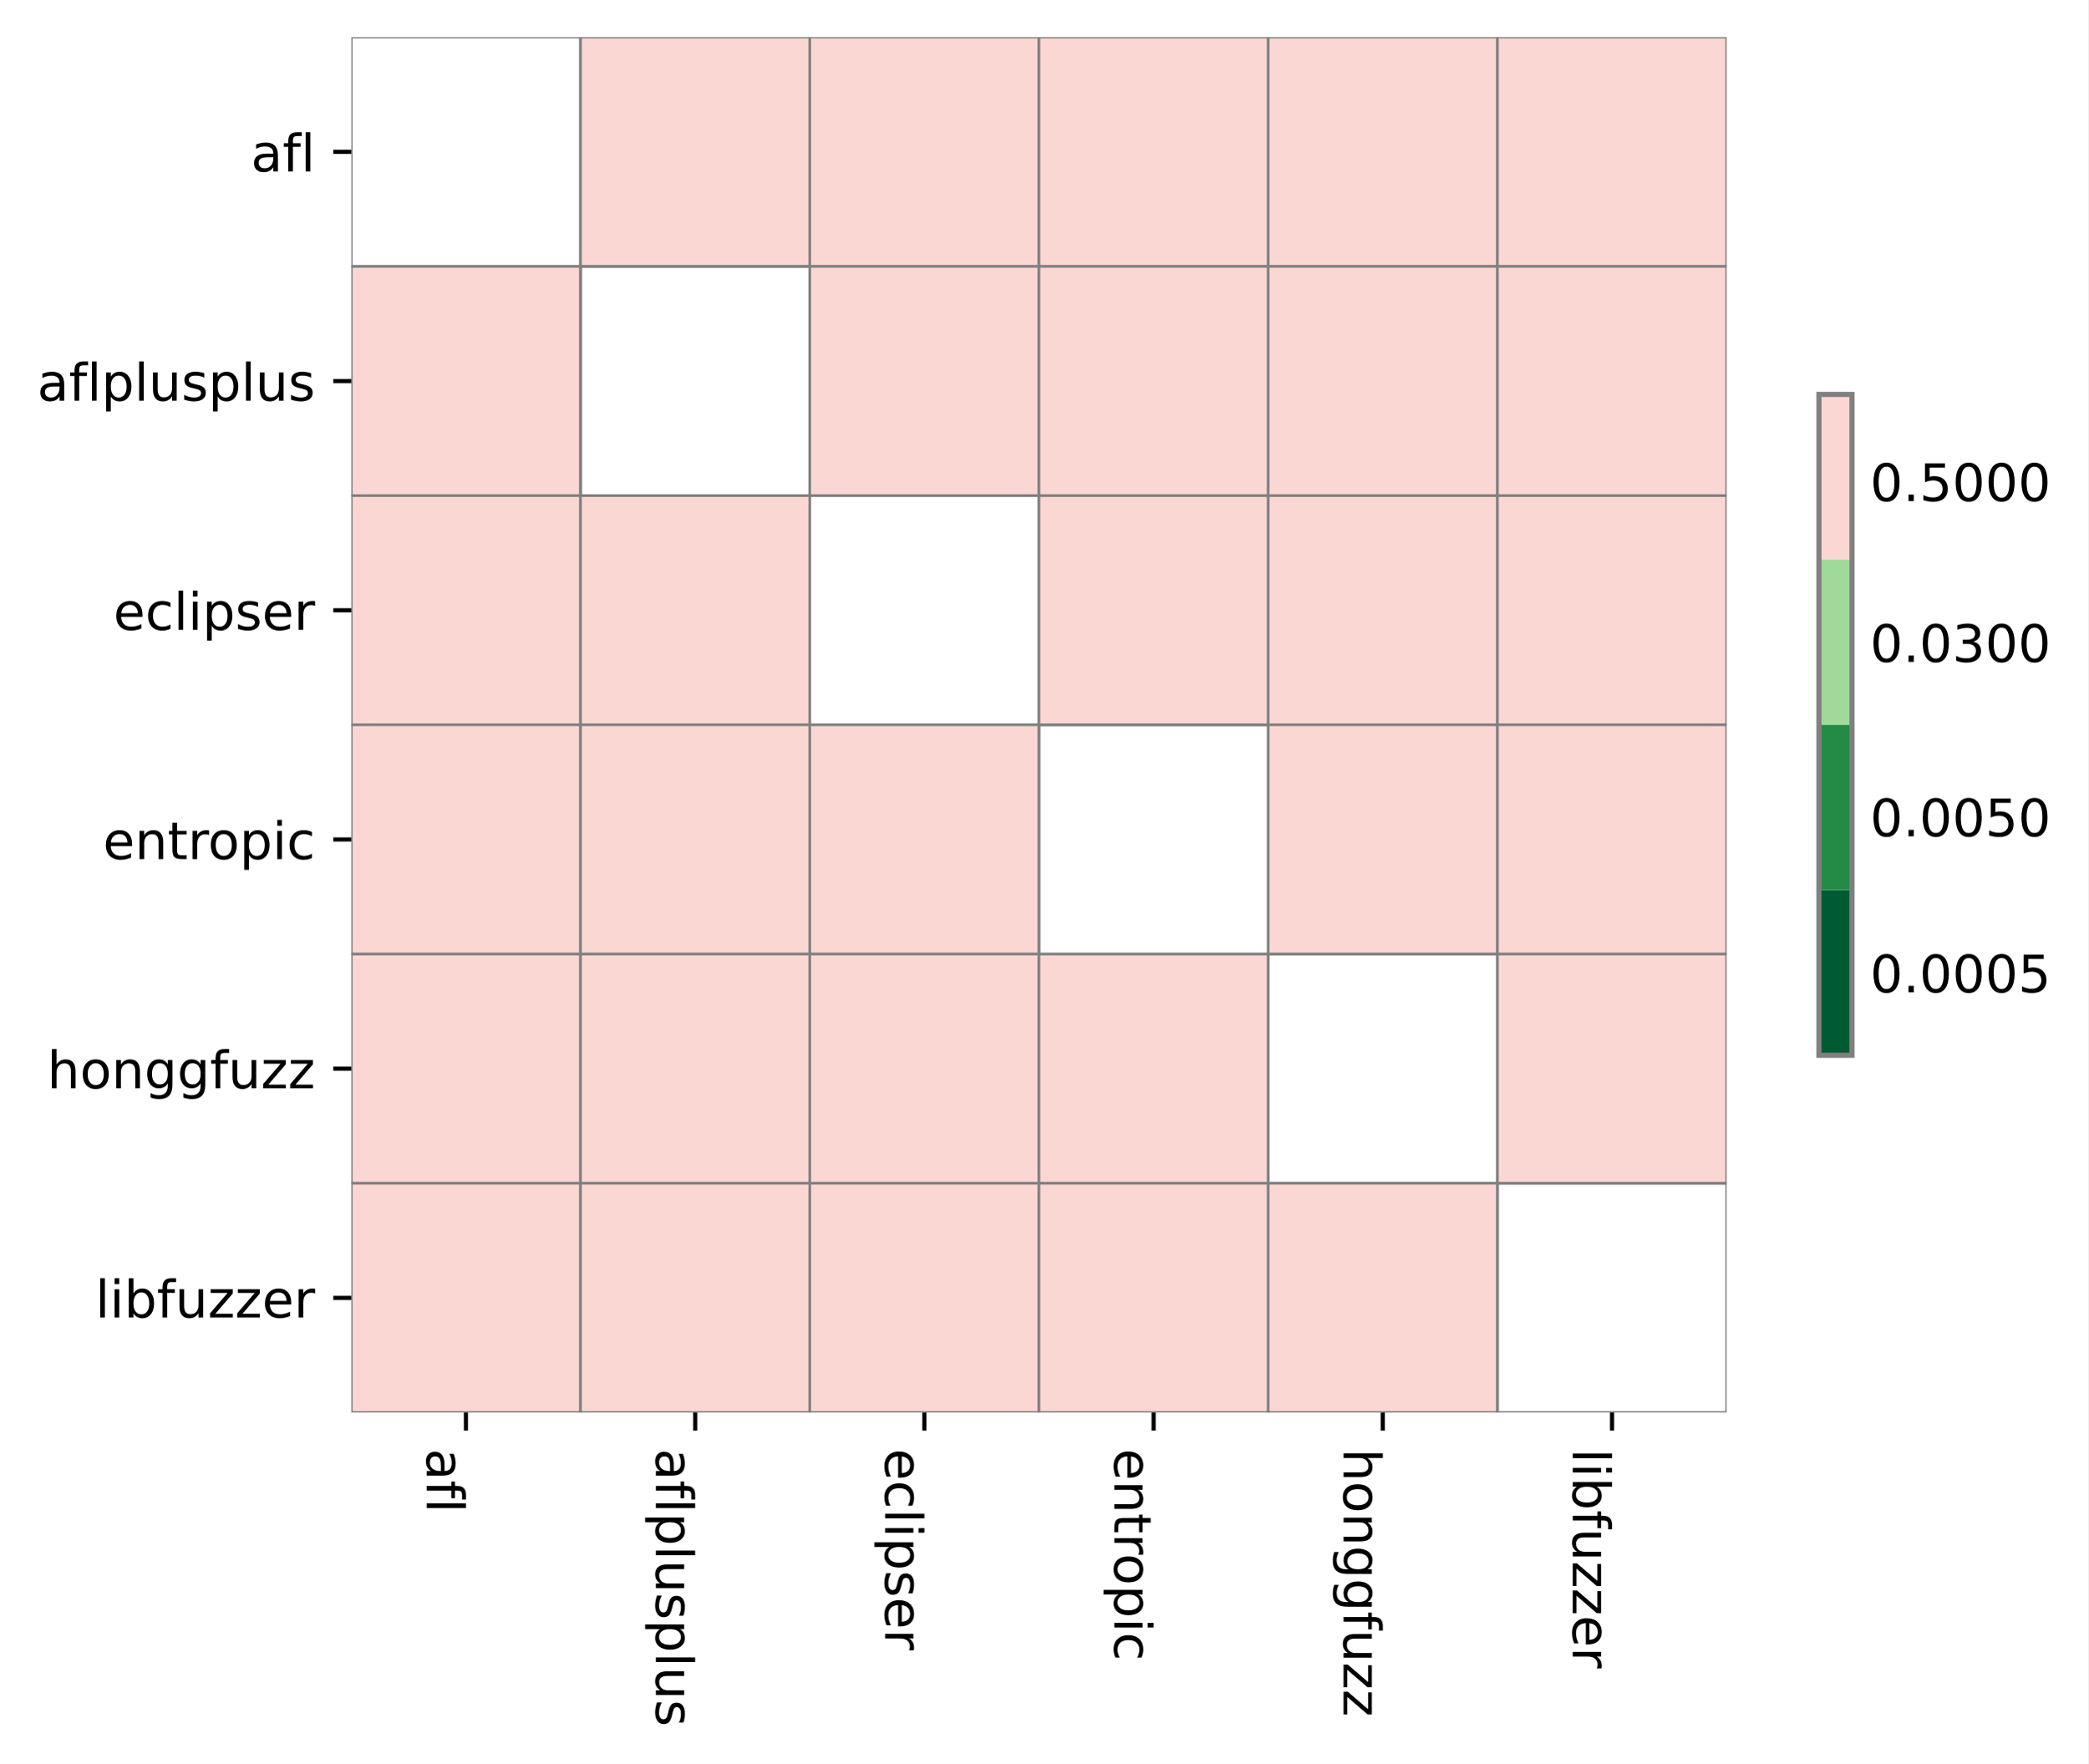
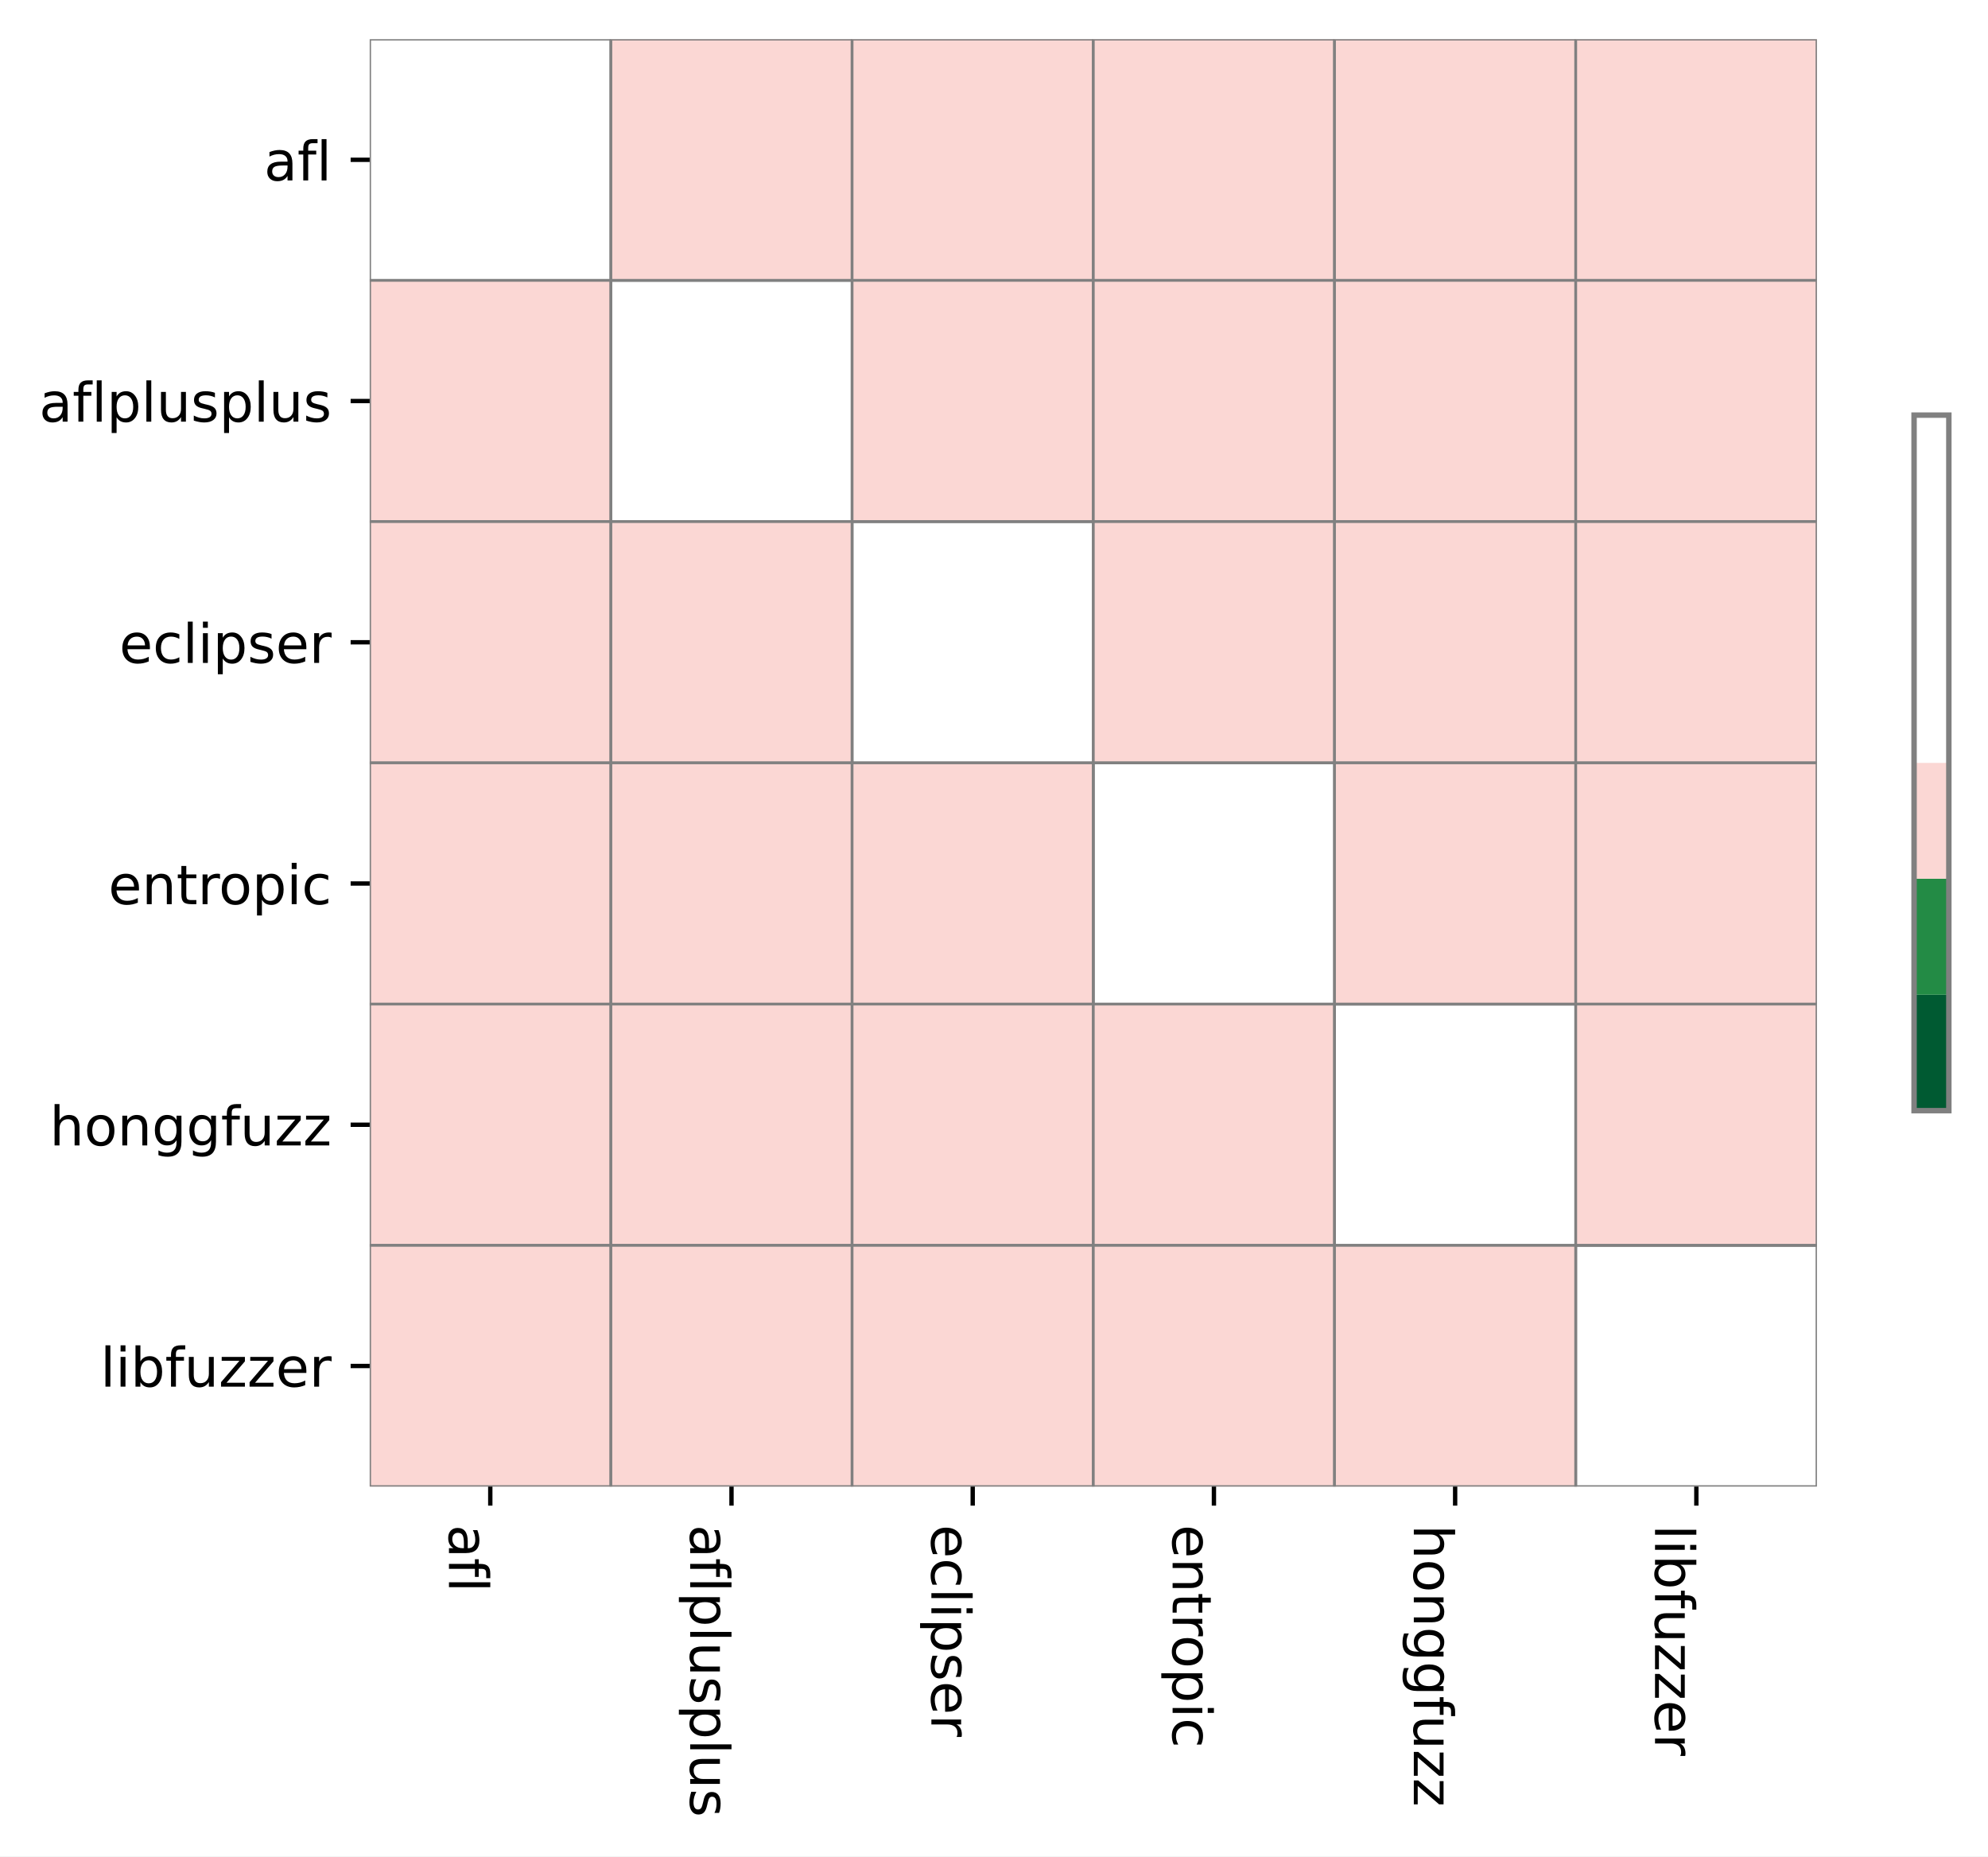
- <svg xmlns="http://www.w3.org/2000/svg" xmlns:xlink="http://www.w3.org/1999/xlink" width="404.026pt" height="341.285pt" viewBox="0 0 404.026 341.285" version="1.1">
+ <svg xmlns="http://www.w3.org/2000/svg" xmlns:xlink="http://www.w3.org/1999/xlink" width="365.535pt" height="341.285pt" viewBox="0 0 365.535 341.285" version="1.1">
  <defs>
    <style type="text/css">*{stroke-linejoin: round; stroke-linecap: butt}</style>
  </defs>
  <g id="figure_1">
    <g id="patch_1">
-       <path d="M 0 341.285  L 404.026 341.285  L 404.026 0  L 0 0  z " style="fill: #ffffff" />
+       <path d="M 0 341.285  L 365.535 341.285  L 365.535 0  L 0 0  z " style="fill: #ffffff" />
    </g>
    <g id="axes_1">
      <g id="patch_2">
        <path d="M 67.973 273.312  L 334.085 273.312  L 334.085 7.2  L 67.973 7.2  z " style="fill: #ffffff" />
      </g>
      <g id="QuadMesh_1">
-         <path d="M 67.973 7.2  L 112.325 7.2  L 112.325 51.552  L 67.973 51.552  L 67.973 7.2  " clip-path="url(#pf9e5fb11d5)" style="fill: none; stroke: #808080; stroke-width: 0.5" />
-         <path d="M 112.325 7.2  L 156.677 7.2  L 156.677 51.552  L 112.325 51.552  L 112.325 7.2  " clip-path="url(#pf9e5fb11d5)" style="fill: #fbd7d4; stroke: #808080; stroke-width: 0.5" />
-         <path d="M 156.677 7.2  L 201.029 7.2  L 201.029 51.552  L 156.677 51.552  L 156.677 7.2  " clip-path="url(#pf9e5fb11d5)" style="fill: #fbd7d4; stroke: #808080; stroke-width: 0.5" />
-         <path d="M 201.029 7.2  L 245.381 7.2  L 245.381 51.552  L 201.029 51.552  L 201.029 7.2  " clip-path="url(#pf9e5fb11d5)" style="fill: #fbd7d4; stroke: #808080; stroke-width: 0.5" />
-         <path d="M 245.381 7.2  L 289.733 7.2  L 289.733 51.552  L 245.381 51.552  L 245.381 7.2  " clip-path="url(#pf9e5fb11d5)" style="fill: #fbd7d4; stroke: #808080; stroke-width: 0.5" />
-         <path d="M 289.733 7.2  L 334.085 7.2  L 334.085 51.552  L 289.733 51.552  L 289.733 7.2  " clip-path="url(#pf9e5fb11d5)" style="fill: #fbd7d4; stroke: #808080; stroke-width: 0.5" />
-         <path d="M 67.973 51.552  L 112.325 51.552  L 112.325 95.904  L 67.973 95.904  L 67.973 51.552  " clip-path="url(#pf9e5fb11d5)" style="fill: #fbd7d4; stroke: #808080; stroke-width: 0.5" />
-         <path d="M 112.325 51.552  L 156.677 51.552  L 156.677 95.904  L 112.325 95.904  L 112.325 51.552  " clip-path="url(#pf9e5fb11d5)" style="fill: none; stroke: #808080; stroke-width: 0.5" />
-         <path d="M 156.677 51.552  L 201.029 51.552  L 201.029 95.904  L 156.677 95.904  L 156.677 51.552  " clip-path="url(#pf9e5fb11d5)" style="fill: #fbd7d4; stroke: #808080; stroke-width: 0.5" />
-         <path d="M 201.029 51.552  L 245.381 51.552  L 245.381 95.904  L 201.029 95.904  L 201.029 51.552  " clip-path="url(#pf9e5fb11d5)" style="fill: #fbd7d4; stroke: #808080; stroke-width: 0.5" />
-         <path d="M 245.381 51.552  L 289.733 51.552  L 289.733 95.904  L 245.381 95.904  L 245.381 51.552  " clip-path="url(#pf9e5fb11d5)" style="fill: #fbd7d4; stroke: #808080; stroke-width: 0.5" />
-         <path d="M 289.733 51.552  L 334.085 51.552  L 334.085 95.904  L 289.733 95.904  L 289.733 51.552  " clip-path="url(#pf9e5fb11d5)" style="fill: #fbd7d4; stroke: #808080; stroke-width: 0.5" />
-         <path d="M 67.973 95.904  L 112.325 95.904  L 112.325 140.256  L 67.973 140.256  L 67.973 95.904  " clip-path="url(#pf9e5fb11d5)" style="fill: #fbd7d4; stroke: #808080; stroke-width: 0.5" />
-         <path d="M 112.325 95.904  L 156.677 95.904  L 156.677 140.256  L 112.325 140.256  L 112.325 95.904  " clip-path="url(#pf9e5fb11d5)" style="fill: #fbd7d4; stroke: #808080; stroke-width: 0.5" />
-         <path d="M 156.677 95.904  L 201.029 95.904  L 201.029 140.256  L 156.677 140.256  L 156.677 95.904  " clip-path="url(#pf9e5fb11d5)" style="fill: none; stroke: #808080; stroke-width: 0.5" />
-         <path d="M 201.029 95.904  L 245.381 95.904  L 245.381 140.256  L 201.029 140.256  L 201.029 95.904  " clip-path="url(#pf9e5fb11d5)" style="fill: #fbd7d4; stroke: #808080; stroke-width: 0.5" />
-         <path d="M 245.381 95.904  L 289.733 95.904  L 289.733 140.256  L 245.381 140.256  L 245.381 95.904  " clip-path="url(#pf9e5fb11d5)" style="fill: #fbd7d4; stroke: #808080; stroke-width: 0.5" />
-         <path d="M 289.733 95.904  L 334.085 95.904  L 334.085 140.256  L 289.733 140.256  L 289.733 95.904  " clip-path="url(#pf9e5fb11d5)" style="fill: #fbd7d4; stroke: #808080; stroke-width: 0.5" />
-         <path d="M 67.973 140.256  L 112.325 140.256  L 112.325 184.608  L 67.973 184.608  L 67.973 140.256  " clip-path="url(#pf9e5fb11d5)" style="fill: #fbd7d4; stroke: #808080; stroke-width: 0.5" />
-         <path d="M 112.325 140.256  L 156.677 140.256  L 156.677 184.608  L 112.325 184.608  L 112.325 140.256  " clip-path="url(#pf9e5fb11d5)" style="fill: #fbd7d4; stroke: #808080; stroke-width: 0.5" />
-         <path d="M 156.677 140.256  L 201.029 140.256  L 201.029 184.608  L 156.677 184.608  L 156.677 140.256  " clip-path="url(#pf9e5fb11d5)" style="fill: #fbd7d4; stroke: #808080; stroke-width: 0.5" />
-         <path d="M 201.029 140.256  L 245.381 140.256  L 245.381 184.608  L 201.029 184.608  L 201.029 140.256  " clip-path="url(#pf9e5fb11d5)" style="fill: none; stroke: #808080; stroke-width: 0.5" />
-         <path d="M 245.381 140.256  L 289.733 140.256  L 289.733 184.608  L 245.381 184.608  L 245.381 140.256  " clip-path="url(#pf9e5fb11d5)" style="fill: #fbd7d4; stroke: #808080; stroke-width: 0.5" />
-         <path d="M 289.733 140.256  L 334.085 140.256  L 334.085 184.608  L 289.733 184.608  L 289.733 140.256  " clip-path="url(#pf9e5fb11d5)" style="fill: #fbd7d4; stroke: #808080; stroke-width: 0.5" />
-         <path d="M 67.973 184.608  L 112.325 184.608  L 112.325 228.96  L 67.973 228.96  L 67.973 184.608  " clip-path="url(#pf9e5fb11d5)" style="fill: #fbd7d4; stroke: #808080; stroke-width: 0.5" />
-         <path d="M 112.325 184.608  L 156.677 184.608  L 156.677 228.96  L 112.325 228.96  L 112.325 184.608  " clip-path="url(#pf9e5fb11d5)" style="fill: #fbd7d4; stroke: #808080; stroke-width: 0.5" />
-         <path d="M 156.677 184.608  L 201.029 184.608  L 201.029 228.96  L 156.677 228.96  L 156.677 184.608  " clip-path="url(#pf9e5fb11d5)" style="fill: #fbd7d4; stroke: #808080; stroke-width: 0.5" />
-         <path d="M 201.029 184.608  L 245.381 184.608  L 245.381 228.96  L 201.029 228.96  L 201.029 184.608  " clip-path="url(#pf9e5fb11d5)" style="fill: #fbd7d4; stroke: #808080; stroke-width: 0.5" />
-         <path d="M 245.381 184.608  L 289.733 184.608  L 289.733 228.96  L 245.381 228.96  L 245.381 184.608  " clip-path="url(#pf9e5fb11d5)" style="fill: none; stroke: #808080; stroke-width: 0.5" />
-         <path d="M 289.733 184.608  L 334.085 184.608  L 334.085 228.96  L 289.733 228.96  L 289.733 184.608  " clip-path="url(#pf9e5fb11d5)" style="fill: #fbd7d4; stroke: #808080; stroke-width: 0.5" />
-         <path d="M 67.973 228.96  L 112.325 228.96  L 112.325 273.312  L 67.973 273.312  L 67.973 228.96  " clip-path="url(#pf9e5fb11d5)" style="fill: #fbd7d4; stroke: #808080; stroke-width: 0.5" />
-         <path d="M 112.325 228.96  L 156.677 228.96  L 156.677 273.312  L 112.325 273.312  L 112.325 228.96  " clip-path="url(#pf9e5fb11d5)" style="fill: #fbd7d4; stroke: #808080; stroke-width: 0.5" />
-         <path d="M 156.677 228.96  L 201.029 228.96  L 201.029 273.312  L 156.677 273.312  L 156.677 228.96  " clip-path="url(#pf9e5fb11d5)" style="fill: #fbd7d4; stroke: #808080; stroke-width: 0.5" />
-         <path d="M 201.029 228.96  L 245.381 228.96  L 245.381 273.312  L 201.029 273.312  L 201.029 228.96  " clip-path="url(#pf9e5fb11d5)" style="fill: #fbd7d4; stroke: #808080; stroke-width: 0.5" />
-         <path d="M 245.381 228.96  L 289.733 228.96  L 289.733 273.312  L 245.381 273.312  L 245.381 228.96  " clip-path="url(#pf9e5fb11d5)" style="fill: #fbd7d4; stroke: #808080; stroke-width: 0.5" />
-         <path d="M 289.733 228.96  L 334.085 228.96  L 334.085 273.312  L 289.733 273.312  L 289.733 228.96  " clip-path="url(#pf9e5fb11d5)" style="fill: none; stroke: #808080; stroke-width: 0.5" />
+         <path d="M 67.973 7.2  L 112.325 7.2  L 112.325 51.552  L 67.973 51.552  L 67.973 7.2  " clip-path="url(#p7f6c002a39)" style="fill: none; stroke: #808080; stroke-width: 0.5" />
+         <path d="M 112.325 7.2  L 156.677 7.2  L 156.677 51.552  L 112.325 51.552  L 112.325 7.2  " clip-path="url(#p7f6c002a39)" style="fill: #fbd7d4; stroke: #808080; stroke-width: 0.5" />
+         <path d="M 156.677 7.2  L 201.029 7.2  L 201.029 51.552  L 156.677 51.552  L 156.677 7.2  " clip-path="url(#p7f6c002a39)" style="fill: #fbd7d4; stroke: #808080; stroke-width: 0.5" />
+         <path d="M 201.029 7.2  L 245.381 7.2  L 245.381 51.552  L 201.029 51.552  L 201.029 7.2  " clip-path="url(#p7f6c002a39)" style="fill: #fbd7d4; stroke: #808080; stroke-width: 0.5" />
+         <path d="M 245.381 7.2  L 289.733 7.2  L 289.733 51.552  L 245.381 51.552  L 245.381 7.2  " clip-path="url(#p7f6c002a39)" style="fill: #fbd7d4; stroke: #808080; stroke-width: 0.5" />
+         <path d="M 289.733 7.2  L 334.085 7.2  L 334.085 51.552  L 289.733 51.552  L 289.733 7.2  " clip-path="url(#p7f6c002a39)" style="fill: #fbd7d4; stroke: #808080; stroke-width: 0.5" />
+         <path d="M 67.973 51.552  L 112.325 51.552  L 112.325 95.904  L 67.973 95.904  L 67.973 51.552  " clip-path="url(#p7f6c002a39)" style="fill: #fbd7d4; stroke: #808080; stroke-width: 0.5" />
+         <path d="M 112.325 51.552  L 156.677 51.552  L 156.677 95.904  L 112.325 95.904  L 112.325 51.552  " clip-path="url(#p7f6c002a39)" style="fill: none; stroke: #808080; stroke-width: 0.5" />
+         <path d="M 156.677 51.552  L 201.029 51.552  L 201.029 95.904  L 156.677 95.904  L 156.677 51.552  " clip-path="url(#p7f6c002a39)" style="fill: #fbd7d4; stroke: #808080; stroke-width: 0.5" />
+         <path d="M 201.029 51.552  L 245.381 51.552  L 245.381 95.904  L 201.029 95.904  L 201.029 51.552  " clip-path="url(#p7f6c002a39)" style="fill: #fbd7d4; stroke: #808080; stroke-width: 0.5" />
+         <path d="M 245.381 51.552  L 289.733 51.552  L 289.733 95.904  L 245.381 95.904  L 245.381 51.552  " clip-path="url(#p7f6c002a39)" style="fill: #fbd7d4; stroke: #808080; stroke-width: 0.5" />
+         <path d="M 289.733 51.552  L 334.085 51.552  L 334.085 95.904  L 289.733 95.904  L 289.733 51.552  " clip-path="url(#p7f6c002a39)" style="fill: #fbd7d4; stroke: #808080; stroke-width: 0.5" />
+         <path d="M 67.973 95.904  L 112.325 95.904  L 112.325 140.256  L 67.973 140.256  L 67.973 95.904  " clip-path="url(#p7f6c002a39)" style="fill: #fbd7d4; stroke: #808080; stroke-width: 0.5" />
+         <path d="M 112.325 95.904  L 156.677 95.904  L 156.677 140.256  L 112.325 140.256  L 112.325 95.904  " clip-path="url(#p7f6c002a39)" style="fill: #fbd7d4; stroke: #808080; stroke-width: 0.5" />
+         <path d="M 156.677 95.904  L 201.029 95.904  L 201.029 140.256  L 156.677 140.256  L 156.677 95.904  " clip-path="url(#p7f6c002a39)" style="fill: none; stroke: #808080; stroke-width: 0.5" />
+         <path d="M 201.029 95.904  L 245.381 95.904  L 245.381 140.256  L 201.029 140.256  L 201.029 95.904  " clip-path="url(#p7f6c002a39)" style="fill: #fbd7d4; stroke: #808080; stroke-width: 0.5" />
+         <path d="M 245.381 95.904  L 289.733 95.904  L 289.733 140.256  L 245.381 140.256  L 245.381 95.904  " clip-path="url(#p7f6c002a39)" style="fill: #fbd7d4; stroke: #808080; stroke-width: 0.5" />
+         <path d="M 289.733 95.904  L 334.085 95.904  L 334.085 140.256  L 289.733 140.256  L 289.733 95.904  " clip-path="url(#p7f6c002a39)" style="fill: #fbd7d4; stroke: #808080; stroke-width: 0.5" />
+         <path d="M 67.973 140.256  L 112.325 140.256  L 112.325 184.608  L 67.973 184.608  L 67.973 140.256  " clip-path="url(#p7f6c002a39)" style="fill: #fbd7d4; stroke: #808080; stroke-width: 0.5" />
+         <path d="M 112.325 140.256  L 156.677 140.256  L 156.677 184.608  L 112.325 184.608  L 112.325 140.256  " clip-path="url(#p7f6c002a39)" style="fill: #fbd7d4; stroke: #808080; stroke-width: 0.5" />
+         <path d="M 156.677 140.256  L 201.029 140.256  L 201.029 184.608  L 156.677 184.608  L 156.677 140.256  " clip-path="url(#p7f6c002a39)" style="fill: #fbd7d4; stroke: #808080; stroke-width: 0.5" />
+         <path d="M 201.029 140.256  L 245.381 140.256  L 245.381 184.608  L 201.029 184.608  L 201.029 140.256  " clip-path="url(#p7f6c002a39)" style="fill: none; stroke: #808080; stroke-width: 0.5" />
+         <path d="M 245.381 140.256  L 289.733 140.256  L 289.733 184.608  L 245.381 184.608  L 245.381 140.256  " clip-path="url(#p7f6c002a39)" style="fill: #fbd7d4; stroke: #808080; stroke-width: 0.5" />
+         <path d="M 289.733 140.256  L 334.085 140.256  L 334.085 184.608  L 289.733 184.608  L 289.733 140.256  " clip-path="url(#p7f6c002a39)" style="fill: #fbd7d4; stroke: #808080; stroke-width: 0.5" />
+         <path d="M 67.973 184.608  L 112.325 184.608  L 112.325 228.96  L 67.973 228.96  L 67.973 184.608  " clip-path="url(#p7f6c002a39)" style="fill: #fbd7d4; stroke: #808080; stroke-width: 0.5" />
+         <path d="M 112.325 184.608  L 156.677 184.608  L 156.677 228.96  L 112.325 228.96  L 112.325 184.608  " clip-path="url(#p7f6c002a39)" style="fill: #fbd7d4; stroke: #808080; stroke-width: 0.5" />
+         <path d="M 156.677 184.608  L 201.029 184.608  L 201.029 228.96  L 156.677 228.96  L 156.677 184.608  " clip-path="url(#p7f6c002a39)" style="fill: #fbd7d4; stroke: #808080; stroke-width: 0.5" />
+         <path d="M 201.029 184.608  L 245.381 184.608  L 245.381 228.96  L 201.029 228.96  L 201.029 184.608  " clip-path="url(#p7f6c002a39)" style="fill: #fbd7d4; stroke: #808080; stroke-width: 0.5" />
+         <path d="M 245.381 184.608  L 289.733 184.608  L 289.733 228.96  L 245.381 228.96  L 245.381 184.608  " clip-path="url(#p7f6c002a39)" style="fill: none; stroke: #808080; stroke-width: 0.5" />
+         <path d="M 289.733 184.608  L 334.085 184.608  L 334.085 228.96  L 289.733 228.96  L 289.733 184.608  " clip-path="url(#p7f6c002a39)" style="fill: #fbd7d4; stroke: #808080; stroke-width: 0.5" />
+         <path d="M 67.973 228.96  L 112.325 228.96  L 112.325 273.312  L 67.973 273.312  L 67.973 228.96  " clip-path="url(#p7f6c002a39)" style="fill: #fbd7d4; stroke: #808080; stroke-width: 0.5" />
+         <path d="M 112.325 228.96  L 156.677 228.96  L 156.677 273.312  L 112.325 273.312  L 112.325 228.96  " clip-path="url(#p7f6c002a39)" style="fill: #fbd7d4; stroke: #808080; stroke-width: 0.5" />
+         <path d="M 156.677 228.96  L 201.029 228.96  L 201.029 273.312  L 156.677 273.312  L 156.677 228.96  " clip-path="url(#p7f6c002a39)" style="fill: #fbd7d4; stroke: #808080; stroke-width: 0.5" />
+         <path d="M 201.029 228.96  L 245.381 228.96  L 245.381 273.312  L 201.029 273.312  L 201.029 228.96  " clip-path="url(#p7f6c002a39)" style="fill: #fbd7d4; stroke: #808080; stroke-width: 0.5" />
+         <path d="M 245.381 228.96  L 289.733 228.96  L 289.733 273.312  L 245.381 273.312  L 245.381 228.96  " clip-path="url(#p7f6c002a39)" style="fill: #fbd7d4; stroke: #808080; stroke-width: 0.5" />
+         <path d="M 289.733 228.96  L 334.085 228.96  L 334.085 273.312  L 289.733 273.312  L 289.733 228.96  " clip-path="url(#p7f6c002a39)" style="fill: none; stroke: #808080; stroke-width: 0.5" />
      </g>
      <g id="matplotlib.axis_1">
        <g id="xtick_1">
          <g id="line2d_1">
            <defs>
-               <path id="m79295a5935" d="M 0 0  L 0 3.5  " style="stroke: #000000; stroke-width: 0.8" />
+               <path id="m5119309b4e" d="M 0 0  L 0 3.5  " style="stroke: #000000; stroke-width: 0.8" />
            </defs>
            <g>
-               <use xlink:href="#m79295a5935" x="90.149" y="273.312" style="stroke: #000000; stroke-width: 0.8" />
+               <use xlink:href="#m5119309b4e" x="90.149" y="273.312" style="stroke: #000000; stroke-width: 0.8" />
            </g>
          </g>
          <g id="text_1">
            <g transform="translate(82.551 280.312)rotate(-270)scale(0.1 -0.1)">
              <defs>
                <path id="DejaVuSans-61" d="M 2194 1759  Q 1497 1759 1228 1600  Q 959 1441 959 1056  Q 959 750 1161 570  Q 1363 391 1709 391  Q 2188 391 2477 730  Q 2766 1069 2766 1631  L 2766 1759  L 2194 1759  z M 3341 1997  L 3341 0  L 2766 0  L 2766 531  Q 2569 213 2275 61  Q 1981 -91 1556 -91  Q 1019 -91 701 211  Q 384 513 384 1019  Q 384 1609 779 1909  Q 1175 2209 1959 2209  L 2766 2209  L 2766 2266  Q 2766 2663 2505 2880  Q 2244 3097 1772 3097  Q 1472 3097 1187 3025  Q 903 2953 641 2809  L 641 3341  Q 956 3463 1253 3523  Q 1550 3584 1831 3584  Q 2591 3584 2966 3190  Q 3341 2797 3341 1997  z " transform="scale(0.015625)" />
                <path id="DejaVuSans-66" d="M 2375 4863  L 2375 4384  L 1825 4384  Q 1516 4384 1395 4259  Q 1275 4134 1275 3809  L 1275 3500  L 2222 3500  L 2222 3053  L 1275 3053  L 1275 0  L 697 0  L 697 3053  L 147 3053  L 147 3500  L 697 3500  L 697 3744  Q 697 4328 969 4595  Q 1241 4863 1831 4863  L 2375 4863  z " transform="scale(0.015625)" />
                <path id="DejaVuSans-6c" d="M 603 4863  L 1178 4863  L 1178 0  L 603 0  L 603 4863  z " transform="scale(0.015625)" />
              </defs>
              <use xlink:href="#DejaVuSans-61" />
              <use xlink:href="#DejaVuSans-66" x="61.279" />
              <use xlink:href="#DejaVuSans-6c" x="96.484" />
            </g>
          </g>
        </g>
        <g id="xtick_2">
          <g id="line2d_2">
            <g>
-               <use xlink:href="#m79295a5935" x="134.501" y="273.312" style="stroke: #000000; stroke-width: 0.8" />
+               <use xlink:href="#m5119309b4e" x="134.501" y="273.312" style="stroke: #000000; stroke-width: 0.8" />
            </g>
          </g>
          <g id="text_2">
            <g transform="translate(126.903 280.312)rotate(-270)scale(0.1 -0.1)">
              <defs>
                <path id="DejaVuSans-70" d="M 1159 525  L 1159 -1331  L 581 -1331  L 581 3500  L 1159 3500  L 1159 2969  Q 1341 3281 1617 3432  Q 1894 3584 2278 3584  Q 2916 3584 3314 3078  Q 3713 2572 3713 1747  Q 3713 922 3314 415  Q 2916 -91 2278 -91  Q 1894 -91 1617 61  Q 1341 213 1159 525  z M 3116 1747  Q 3116 2381 2855 2742  Q 2594 3103 2138 3103  Q 1681 3103 1420 2742  Q 1159 2381 1159 1747  Q 1159 1113 1420 752  Q 1681 391 2138 391  Q 2594 391 2855 752  Q 3116 1113 3116 1747  z " transform="scale(0.015625)" />
                <path id="DejaVuSans-75" d="M 544 1381  L 544 3500  L 1119 3500  L 1119 1403  Q 1119 906 1312 657  Q 1506 409 1894 409  Q 2359 409 2629 706  Q 2900 1003 2900 1516  L 2900 3500  L 3475 3500  L 3475 0  L 2900 0  L 2900 538  Q 2691 219 2414 64  Q 2138 -91 1772 -91  Q 1169 -91 856 284  Q 544 659 544 1381  z M 1991 3584  L 1991 3584  z " transform="scale(0.015625)" />
                <path id="DejaVuSans-73" d="M 2834 3397  L 2834 2853  Q 2591 2978 2328 3040  Q 2066 3103 1784 3103  Q 1356 3103 1142 2972  Q 928 2841 928 2578  Q 928 2378 1081 2264  Q 1234 2150 1697 2047  L 1894 2003  Q 2506 1872 2764 1633  Q 3022 1394 3022 966  Q 3022 478 2636 193  Q 2250 -91 1575 -91  Q 1294 -91 989 -36  Q 684 19 347 128  L 347 722  Q 666 556 975 473  Q 1284 391 1588 391  Q 1994 391 2212 530  Q 2431 669 2431 922  Q 2431 1156 2273 1281  Q 2116 1406 1581 1522  L 1381 1569  Q 847 1681 609 1914  Q 372 2147 372 2553  Q 372 3047 722 3315  Q 1072 3584 1716 3584  Q 2034 3584 2315 3537  Q 2597 3491 2834 3397  z " transform="scale(0.015625)" />
              </defs>
              <use xlink:href="#DejaVuSans-61" />
              <use xlink:href="#DejaVuSans-66" x="61.279" />
              <use xlink:href="#DejaVuSans-6c" x="96.484" />
              <use xlink:href="#DejaVuSans-70" x="124.268" />
              <use xlink:href="#DejaVuSans-6c" x="187.744" />
              <use xlink:href="#DejaVuSans-75" x="215.527" />
              <use xlink:href="#DejaVuSans-73" x="278.906" />
              <use xlink:href="#DejaVuSans-70" x="331.006" />
              <use xlink:href="#DejaVuSans-6c" x="394.482" />
              <use xlink:href="#DejaVuSans-75" x="422.266" />
              <use xlink:href="#DejaVuSans-73" x="485.645" />
            </g>
          </g>
        </g>
        <g id="xtick_3">
          <g id="line2d_3">
            <g>
-               <use xlink:href="#m79295a5935" x="178.853" y="273.312" style="stroke: #000000; stroke-width: 0.8" />
+               <use xlink:href="#m5119309b4e" x="178.853" y="273.312" style="stroke: #000000; stroke-width: 0.8" />
            </g>
          </g>
          <g id="text_3">
            <g transform="translate(171.255 280.312)rotate(-270)scale(0.1 -0.1)">
              <defs>
                <path id="DejaVuSans-65" d="M 3597 1894  L 3597 1613  L 953 1613  Q 991 1019 1311 708  Q 1631 397 2203 397  Q 2534 397 2845 478  Q 3156 559 3463 722  L 3463 178  Q 3153 47 2828 -22  Q 2503 -91 2169 -91  Q 1331 -91 842 396  Q 353 884 353 1716  Q 353 2575 817 3079  Q 1281 3584 2069 3584  Q 2775 3584 3186 3129  Q 3597 2675 3597 1894  z M 3022 2063  Q 3016 2534 2758 2815  Q 2500 3097 2075 3097  Q 1594 3097 1305 2825  Q 1016 2553 972 2059  L 3022 2063  z " transform="scale(0.015625)" />
                <path id="DejaVuSans-63" d="M 3122 3366  L 3122 2828  Q 2878 2963 2633 3030  Q 2388 3097 2138 3097  Q 1578 3097 1268 2742  Q 959 2388 959 1747  Q 959 1106 1268 751  Q 1578 397 2138 397  Q 2388 397 2633 464  Q 2878 531 3122 666  L 3122 134  Q 2881 22 2623 -34  Q 2366 -91 2075 -91  Q 1284 -91 818 406  Q 353 903 353 1747  Q 353 2603 823 3093  Q 1294 3584 2113 3584  Q 2378 3584 2631 3529  Q 2884 3475 3122 3366  z " transform="scale(0.015625)" />
                <path id="DejaVuSans-69" d="M 603 3500  L 1178 3500  L 1178 0  L 603 0  L 603 3500  z M 603 4863  L 1178 4863  L 1178 4134  L 603 4134  L 603 4863  z " transform="scale(0.015625)" />
                <path id="DejaVuSans-72" d="M 2631 2963  Q 2534 3019 2420 3045  Q 2306 3072 2169 3072  Q 1681 3072 1420 2755  Q 1159 2438 1159 1844  L 1159 0  L 581 0  L 581 3500  L 1159 3500  L 1159 2956  Q 1341 3275 1631 3429  Q 1922 3584 2338 3584  Q 2397 3584 2469 3576  Q 2541 3569 2628 3553  L 2631 2963  z " transform="scale(0.015625)" />
              </defs>
              <use xlink:href="#DejaVuSans-65" />
              <use xlink:href="#DejaVuSans-63" x="61.523" />
              <use xlink:href="#DejaVuSans-6c" x="116.504" />
              <use xlink:href="#DejaVuSans-69" x="144.287" />
              <use xlink:href="#DejaVuSans-70" x="172.07" />
              <use xlink:href="#DejaVuSans-73" x="235.547" />
              <use xlink:href="#DejaVuSans-65" x="287.646" />
              <use xlink:href="#DejaVuSans-72" x="349.17" />
            </g>
          </g>
        </g>
        <g id="xtick_4">
          <g id="line2d_4">
            <g>
-               <use xlink:href="#m79295a5935" x="223.205" y="273.312" style="stroke: #000000; stroke-width: 0.8" />
+               <use xlink:href="#m5119309b4e" x="223.205" y="273.312" style="stroke: #000000; stroke-width: 0.8" />
            </g>
          </g>
          <g id="text_4">
            <g transform="translate(215.607 280.312)rotate(-270)scale(0.1 -0.1)">
              <defs>
                <path id="DejaVuSans-6e" d="M 3513 2113  L 3513 0  L 2938 0  L 2938 2094  Q 2938 2591 2744 2837  Q 2550 3084 2163 3084  Q 1697 3084 1428 2787  Q 1159 2491 1159 1978  L 1159 0  L 581 0  L 581 3500  L 1159 3500  L 1159 2956  Q 1366 3272 1645 3428  Q 1925 3584 2291 3584  Q 2894 3584 3203 3211  Q 3513 2838 3513 2113  z " transform="scale(0.015625)" />
                <path id="DejaVuSans-74" d="M 1172 4494  L 1172 3500  L 2356 3500  L 2356 3053  L 1172 3053  L 1172 1153  Q 1172 725 1289 603  Q 1406 481 1766 481  L 2356 481  L 2356 0  L 1766 0  Q 1100 0 847 248  Q 594 497 594 1153  L 594 3053  L 172 3053  L 172 3500  L 594 3500  L 594 4494  L 1172 4494  z " transform="scale(0.015625)" />
                <path id="DejaVuSans-6f" d="M 1959 3097  Q 1497 3097 1228 2736  Q 959 2375 959 1747  Q 959 1119 1226 758  Q 1494 397 1959 397  Q 2419 397 2687 759  Q 2956 1122 2956 1747  Q 2956 2369 2687 2733  Q 2419 3097 1959 3097  z M 1959 3584  Q 2709 3584 3137 3096  Q 3566 2609 3566 1747  Q 3566 888 3137 398  Q 2709 -91 1959 -91  Q 1206 -91 779 398  Q 353 888 353 1747  Q 353 2609 779 3096  Q 1206 3584 1959 3584  z " transform="scale(0.015625)" />
              </defs>
              <use xlink:href="#DejaVuSans-65" />
              <use xlink:href="#DejaVuSans-6e" x="61.523" />
              <use xlink:href="#DejaVuSans-74" x="124.902" />
              <use xlink:href="#DejaVuSans-72" x="164.111" />
              <use xlink:href="#DejaVuSans-6f" x="202.975" />
              <use xlink:href="#DejaVuSans-70" x="264.156" />
              <use xlink:href="#DejaVuSans-69" x="327.633" />
              <use xlink:href="#DejaVuSans-63" x="355.416" />
            </g>
          </g>
        </g>
        <g id="xtick_5">
          <g id="line2d_5">
            <g>
-               <use xlink:href="#m79295a5935" x="267.557" y="273.312" style="stroke: #000000; stroke-width: 0.8" />
+               <use xlink:href="#m5119309b4e" x="267.557" y="273.312" style="stroke: #000000; stroke-width: 0.8" />
            </g>
          </g>
          <g id="text_5">
            <g transform="translate(259.959 280.312)rotate(-270)scale(0.1 -0.1)">
              <defs>
                <path id="DejaVuSans-68" d="M 3513 2113  L 3513 0  L 2938 0  L 2938 2094  Q 2938 2591 2744 2837  Q 2550 3084 2163 3084  Q 1697 3084 1428 2787  Q 1159 2491 1159 1978  L 1159 0  L 581 0  L 581 4863  L 1159 4863  L 1159 2956  Q 1366 3272 1645 3428  Q 1925 3584 2291 3584  Q 2894 3584 3203 3211  Q 3513 2838 3513 2113  z " transform="scale(0.015625)" />
                <path id="DejaVuSans-67" d="M 2906 1791  Q 2906 2416 2648 2759  Q 2391 3103 1925 3103  Q 1463 3103 1205 2759  Q 947 2416 947 1791  Q 947 1169 1205 825  Q 1463 481 1925 481  Q 2391 481 2648 825  Q 2906 1169 2906 1791  z M 3481 434  Q 3481 -459 3084 -895  Q 2688 -1331 1869 -1331  Q 1566 -1331 1297 -1286  Q 1028 -1241 775 -1147  L 775 -588  Q 1028 -725 1275 -790  Q 1522 -856 1778 -856  Q 2344 -856 2625 -561  Q 2906 -266 2906 331  L 2906 616  Q 2728 306 2450 153  Q 2172 0 1784 0  Q 1141 0 747 490  Q 353 981 353 1791  Q 353 2603 747 3093  Q 1141 3584 1784 3584  Q 2172 3584 2450 3431  Q 2728 3278 2906 2969  L 2906 3500  L 3481 3500  L 3481 434  z " transform="scale(0.015625)" />
                <path id="DejaVuSans-7a" d="M 353 3500  L 3084 3500  L 3084 2975  L 922 459  L 3084 459  L 3084 0  L 275 0  L 275 525  L 2438 3041  L 353 3041  L 353 3500  z " transform="scale(0.015625)" />
              </defs>
              <use xlink:href="#DejaVuSans-68" />
              <use xlink:href="#DejaVuSans-6f" x="63.379" />
              <use xlink:href="#DejaVuSans-6e" x="124.561" />
              <use xlink:href="#DejaVuSans-67" x="187.939" />
              <use xlink:href="#DejaVuSans-67" x="251.416" />
              <use xlink:href="#DejaVuSans-66" x="314.893" />
              <use xlink:href="#DejaVuSans-75" x="350.098" />
              <use xlink:href="#DejaVuSans-7a" x="413.477" />
              <use xlink:href="#DejaVuSans-7a" x="465.967" />
            </g>
          </g>
        </g>
        <g id="xtick_6">
          <g id="line2d_6">
            <g>
-               <use xlink:href="#m79295a5935" x="311.909" y="273.312" style="stroke: #000000; stroke-width: 0.8" />
+               <use xlink:href="#m5119309b4e" x="311.909" y="273.312" style="stroke: #000000; stroke-width: 0.8" />
            </g>
          </g>
          <g id="text_6">
            <g transform="translate(304.311 280.312)rotate(-270)scale(0.1 -0.1)">
              <defs>
                <path id="DejaVuSans-62" d="M 3116 1747  Q 3116 2381 2855 2742  Q 2594 3103 2138 3103  Q 1681 3103 1420 2742  Q 1159 2381 1159 1747  Q 1159 1113 1420 752  Q 1681 391 2138 391  Q 2594 391 2855 752  Q 3116 1113 3116 1747  z M 1159 2969  Q 1341 3281 1617 3432  Q 1894 3584 2278 3584  Q 2916 3584 3314 3078  Q 3713 2572 3713 1747  Q 3713 922 3314 415  Q 2916 -91 2278 -91  Q 1894 -91 1617 61  Q 1341 213 1159 525  L 1159 0  L 581 0  L 581 4863  L 1159 4863  L 1159 2969  z " transform="scale(0.015625)" />
              </defs>
              <use xlink:href="#DejaVuSans-6c" />
              <use xlink:href="#DejaVuSans-69" x="27.783" />
              <use xlink:href="#DejaVuSans-62" x="55.566" />
              <use xlink:href="#DejaVuSans-66" x="119.043" />
              <use xlink:href="#DejaVuSans-75" x="154.248" />
              <use xlink:href="#DejaVuSans-7a" x="217.627" />
              <use xlink:href="#DejaVuSans-7a" x="270.117" />
              <use xlink:href="#DejaVuSans-65" x="322.607" />
              <use xlink:href="#DejaVuSans-72" x="384.131" />
            </g>
          </g>
        </g>
      </g>
      <g id="matplotlib.axis_2">
        <g id="ytick_1">
          <g id="line2d_7">
            <defs>
-               <path id="m6e2e73e1fe" d="M 0 0  L -3.5 0  " style="stroke: #000000; stroke-width: 0.8" />
+               <path id="m88406ff827" d="M 0 0  L -3.5 0  " style="stroke: #000000; stroke-width: 0.8" />
            </defs>
            <g>
-               <use xlink:href="#m6e2e73e1fe" x="67.973" y="29.376" style="stroke: #000000; stroke-width: 0.8" />
+               <use xlink:href="#m88406ff827" x="67.973" y="29.376" style="stroke: #000000; stroke-width: 0.8" />
            </g>
          </g>
          <g id="text_7">
            <g transform="translate(48.54688 33.17522)scale(0.1 -0.1)">
              <use xlink:href="#DejaVuSans-61" />
              <use xlink:href="#DejaVuSans-66" x="61.279" />
              <use xlink:href="#DejaVuSans-6c" x="96.484" />
            </g>
          </g>
        </g>
        <g id="ytick_2">
          <g id="line2d_8">
            <g>
-               <use xlink:href="#m6e2e73e1fe" x="67.973" y="73.728" style="stroke: #000000; stroke-width: 0.8" />
+               <use xlink:href="#m88406ff827" x="67.973" y="73.728" style="stroke: #000000; stroke-width: 0.8" />
            </g>
          </g>
          <g id="text_8">
            <g transform="translate(7.2 77.52722)scale(0.1 -0.1)">
              <use xlink:href="#DejaVuSans-61" />
              <use xlink:href="#DejaVuSans-66" x="61.279" />
              <use xlink:href="#DejaVuSans-6c" x="96.484" />
              <use xlink:href="#DejaVuSans-70" x="124.268" />
              <use xlink:href="#DejaVuSans-6c" x="187.744" />
              <use xlink:href="#DejaVuSans-75" x="215.527" />
              <use xlink:href="#DejaVuSans-73" x="278.906" />
              <use xlink:href="#DejaVuSans-70" x="331.006" />
              <use xlink:href="#DejaVuSans-6c" x="394.482" />
              <use xlink:href="#DejaVuSans-75" x="422.266" />
              <use xlink:href="#DejaVuSans-73" x="485.645" />
            </g>
          </g>
        </g>
        <g id="ytick_3">
          <g id="line2d_9">
            <g>
-               <use xlink:href="#m6e2e73e1fe" x="67.973" y="118.08" style="stroke: #000000; stroke-width: 0.8" />
+               <use xlink:href="#m88406ff827" x="67.973" y="118.08" style="stroke: #000000; stroke-width: 0.8" />
            </g>
          </g>
          <g id="text_9">
            <g transform="translate(21.94375 121.8792)scale(0.1 -0.1)">
              <use xlink:href="#DejaVuSans-65" />
              <use xlink:href="#DejaVuSans-63" x="61.523" />
              <use xlink:href="#DejaVuSans-6c" x="116.504" />
              <use xlink:href="#DejaVuSans-69" x="144.287" />
              <use xlink:href="#DejaVuSans-70" x="172.07" />
              <use xlink:href="#DejaVuSans-73" x="235.547" />
              <use xlink:href="#DejaVuSans-65" x="287.646" />
              <use xlink:href="#DejaVuSans-72" x="349.17" />
            </g>
          </g>
        </g>
        <g id="ytick_4">
          <g id="line2d_10">
            <g>
-               <use xlink:href="#m6e2e73e1fe" x="67.973" y="162.432" style="stroke: #000000; stroke-width: 0.8" />
+               <use xlink:href="#m88406ff827" x="67.973" y="162.432" style="stroke: #000000; stroke-width: 0.8" />
            </g>
          </g>
          <g id="text_10">
            <g transform="translate(19.93281 166.2312)scale(0.1 -0.1)">
              <use xlink:href="#DejaVuSans-65" />
              <use xlink:href="#DejaVuSans-6e" x="61.523" />
              <use xlink:href="#DejaVuSans-74" x="124.902" />
              <use xlink:href="#DejaVuSans-72" x="164.111" />
              <use xlink:href="#DejaVuSans-6f" x="202.975" />
              <use xlink:href="#DejaVuSans-70" x="264.156" />
              <use xlink:href="#DejaVuSans-69" x="327.633" />
              <use xlink:href="#DejaVuSans-63" x="355.416" />
            </g>
          </g>
        </g>
        <g id="ytick_5">
          <g id="line2d_11">
            <g>
-               <use xlink:href="#m6e2e73e1fe" x="67.973" y="206.784" style="stroke: #000000; stroke-width: 0.8" />
+               <use xlink:href="#m88406ff827" x="67.973" y="206.784" style="stroke: #000000; stroke-width: 0.8" />
            </g>
          </g>
          <g id="text_11">
            <g transform="translate(9.128125 210.5832)scale(0.1 -0.1)">
              <use xlink:href="#DejaVuSans-68" />
              <use xlink:href="#DejaVuSans-6f" x="63.379" />
              <use xlink:href="#DejaVuSans-6e" x="124.561" />
              <use xlink:href="#DejaVuSans-67" x="187.939" />
              <use xlink:href="#DejaVuSans-67" x="251.416" />
              <use xlink:href="#DejaVuSans-66" x="314.893" />
              <use xlink:href="#DejaVuSans-75" x="350.098" />
              <use xlink:href="#DejaVuSans-7a" x="413.477" />
              <use xlink:href="#DejaVuSans-7a" x="465.967" />
            </g>
          </g>
        </g>
        <g id="ytick_6">
          <g id="line2d_12">
            <g>
-               <use xlink:href="#m6e2e73e1fe" x="67.973" y="251.136" style="stroke: #000000; stroke-width: 0.8" />
+               <use xlink:href="#m88406ff827" x="67.973" y="251.136" style="stroke: #000000; stroke-width: 0.8" />
            </g>
          </g>
          <g id="text_12">
            <g transform="translate(18.45 254.9352)scale(0.1 -0.1)">
              <use xlink:href="#DejaVuSans-6c" />
              <use xlink:href="#DejaVuSans-69" x="27.783" />
              <use xlink:href="#DejaVuSans-62" x="55.566" />
              <use xlink:href="#DejaVuSans-66" x="119.043" />
              <use xlink:href="#DejaVuSans-75" x="154.248" />
              <use xlink:href="#DejaVuSans-7a" x="217.627" />
              <use xlink:href="#DejaVuSans-7a" x="270.117" />
              <use xlink:href="#DejaVuSans-65" x="322.607" />
              <use xlink:href="#DejaVuSans-72" x="384.131" />
            </g>
          </g>
        </g>
      </g>
    </g>
    <g id="axes_2">
      <g id="patch_3">
        <path d="M 351.941 204.192  L 358.335 204.192  L 358.335 76.32  L 351.941 76.32  z " style="fill: #ffffff" />
      </g>
      <g id="patch_4">
-         <path clip-path="url(#pdb19791bc8)" style="fill: #ffffff; stroke: #ffffff; stroke-width: 0.01; stroke-linejoin: miter" />
+         <path clip-path="url(#p3136b90a0a)" style="fill: #ffffff; stroke: #ffffff; stroke-width: 0.01; stroke-linejoin: miter" />
      </g>
      <g id="QuadMesh_2">
-         <path d="M 351.941 204.192  L 358.335 204.192  L 358.335 172.224  L 351.941 172.224  L 351.941 204.192  " clip-path="url(#pdb19791bc8)" style="fill: #005a32" />
-         <path d="M 351.941 172.224  L 358.335 172.224  L 358.335 140.256  L 351.941 140.256  L 351.941 172.224  " clip-path="url(#pdb19791bc8)" style="fill: #238b45" />
-         <path d="M 351.941 140.256  L 358.335 140.256  L 358.335 108.288  L 351.941 108.288  L 351.941 140.256  " clip-path="url(#pdb19791bc8)" style="fill: #a1d99b" />
-         <path d="M 351.941 108.288  L 358.335 108.288  L 358.335 76.32  L 351.941 76.32  L 351.941 108.288  " clip-path="url(#pdb19791bc8)" style="fill: #fbd7d4" />
+         <path d="M 351.941 204.192  L 358.335 204.192  L 358.335 182.88  L 351.941 182.88  L 351.941 204.192  " clip-path="url(#p3136b90a0a)" style="fill: #005a32" />
+         <path d="M 351.941 182.88  L 358.335 182.88  L 358.335 161.568  L 351.941 161.568  L 351.941 182.88  " clip-path="url(#p3136b90a0a)" style="fill: #238b45" />
+         <path d="M 351.941 161.568  L 358.335 161.568  L 358.335 140.256  L 351.941 140.256  L 351.941 161.568  " clip-path="url(#p3136b90a0a)" style="fill: #fbd7d4" />
      </g>
      <g id="matplotlib.axis_3">
        <g id="ytick_7">
          <g id="line2d_13" />
-           <g id="text_13">
-             <g transform="translate(361.835 192.0072)scale(0.1 -0.1)">
-               <defs>
-                 <path id="DejaVuSans-30" d="M 2034 4250  Q 1547 4250 1301 3770  Q 1056 3291 1056 2328  Q 1056 1369 1301 889  Q 1547 409 2034 409  Q 2525 409 2770 889  Q 3016 1369 3016 2328  Q 3016 3291 2770 3770  Q 2525 4250 2034 4250  z M 2034 4750  Q 2819 4750 3233 4129  Q 3647 3509 3647 2328  Q 3647 1150 3233 529  Q 2819 -91 2034 -91  Q 1250 -91 836 529  Q 422 1150 422 2328  Q 422 3509 836 4129  Q 1250 4750 2034 4750  z " transform="scale(0.015625)" />
-                 <path id="DejaVuSans-2e" d="M 684 794  L 1344 794  L 1344 0  L 684 0  L 684 794  z " transform="scale(0.015625)" />
-                 <path id="DejaVuSans-35" d="M 691 4666  L 3169 4666  L 3169 4134  L 1269 4134  L 1269 2991  Q 1406 3038 1543 3061  Q 1681 3084 1819 3084  Q 2600 3084 3056 2656  Q 3513 2228 3513 1497  Q 3513 744 3044 326  Q 2575 -91 1722 -91  Q 1428 -91 1123 -41  Q 819 9 494 109  L 494 744  Q 775 591 1075 516  Q 1375 441 1709 441  Q 2250 441 2565 725  Q 2881 1009 2881 1497  Q 2881 1984 2565 2268  Q 2250 2553 1709 2553  Q 1456 2553 1204 2497  Q 953 2441 691 2322  L 691 4666  z " transform="scale(0.015625)" />
-               </defs>
-               <use xlink:href="#DejaVuSans-30" />
-               <use xlink:href="#DejaVuSans-2e" x="63.623" />
-               <use xlink:href="#DejaVuSans-30" x="95.41" />
-               <use xlink:href="#DejaVuSans-30" x="159.033" />
-               <use xlink:href="#DejaVuSans-30" x="222.656" />
-               <use xlink:href="#DejaVuSans-35" x="286.279" />
-             </g>
-           </g>
        </g>
        <g id="ytick_8">
          <g id="line2d_14" />
-           <g id="text_14">
-             <g transform="translate(361.835 161.8152)scale(0.1 -0.1)">
-               <use xlink:href="#DejaVuSans-30" />
-               <use xlink:href="#DejaVuSans-2e" x="63.623" />
-               <use xlink:href="#DejaVuSans-30" x="95.41" />
-               <use xlink:href="#DejaVuSans-30" x="159.033" />
-               <use xlink:href="#DejaVuSans-35" x="222.656" />
-               <use xlink:href="#DejaVuSans-30" x="286.279" />
-             </g>
-           </g>
        </g>
        <g id="ytick_9">
          <g id="line2d_15" />
-           <g id="text_15">
-             <g transform="translate(361.835 128.0712)scale(0.1 -0.1)">
-               <defs>
-                 <path id="DejaVuSans-33" d="M 2597 2516  Q 3050 2419 3304 2112  Q 3559 1806 3559 1356  Q 3559 666 3084 287  Q 2609 -91 1734 -91  Q 1441 -91 1130 -33  Q 819 25 488 141  L 488 750  Q 750 597 1062 519  Q 1375 441 1716 441  Q 2309 441 2620 675  Q 2931 909 2931 1356  Q 2931 1769 2642 2001  Q 2353 2234 1838 2234  L 1294 2234  L 1294 2753  L 1863 2753  Q 2328 2753 2575 2939  Q 2822 3125 2822 3475  Q 2822 3834 2567 4026  Q 2313 4219 1838 4219  Q 1578 4219 1281 4162  Q 984 4106 628 3988  L 628 4550  Q 988 4650 1302 4700  Q 1616 4750 1894 4750  Q 2613 4750 3031 4423  Q 3450 4097 3450 3541  Q 3450 3153 3228 2886  Q 3006 2619 2597 2516  z " transform="scale(0.015625)" />
-               </defs>
-               <use xlink:href="#DejaVuSans-30" />
-               <use xlink:href="#DejaVuSans-2e" x="63.623" />
-               <use xlink:href="#DejaVuSans-30" x="95.41" />
-               <use xlink:href="#DejaVuSans-33" x="159.033" />
-               <use xlink:href="#DejaVuSans-30" x="222.656" />
-               <use xlink:href="#DejaVuSans-30" x="286.279" />
-             </g>
-           </g>
        </g>
        <g id="ytick_10">
          <g id="line2d_16" />
-           <g id="text_16">
-             <g transform="translate(361.835 96.94448)scale(0.1 -0.1)">
-               <use xlink:href="#DejaVuSans-30" />
-               <use xlink:href="#DejaVuSans-2e" x="63.623" />
-               <use xlink:href="#DejaVuSans-35" x="95.41" />
-               <use xlink:href="#DejaVuSans-30" x="159.033" />
-               <use xlink:href="#DejaVuSans-30" x="222.656" />
-               <use xlink:href="#DejaVuSans-30" x="286.279" />
-             </g>
-           </g>
        </g>
      </g>
      <g id="LineCollection_1" />
      <g id="patch_5">
        <path d="M 351.941 204.192  L 355.138 204.192  L 358.335 204.192  L 358.335 76.32  L 355.138 76.32  L 351.941 76.32  L 351.941 204.192  z " style="fill: none; stroke: #808080; stroke-linejoin: miter; stroke-linecap: square" />
      </g>
    </g>
  </g>
  <defs>
-     <clipPath id="pf9e5fb11d5">
+     <clipPath id="p7f6c002a39">
      <rect x="67.973" y="7.2" width="266.112" height="266.112" />
    </clipPath>
-     <clipPath id="pdb19791bc8">
+     <clipPath id="p3136b90a0a">
      <rect x="351.941" y="76.32" width="6.394" height="127.872" />
    </clipPath>
  </defs>
</svg>
